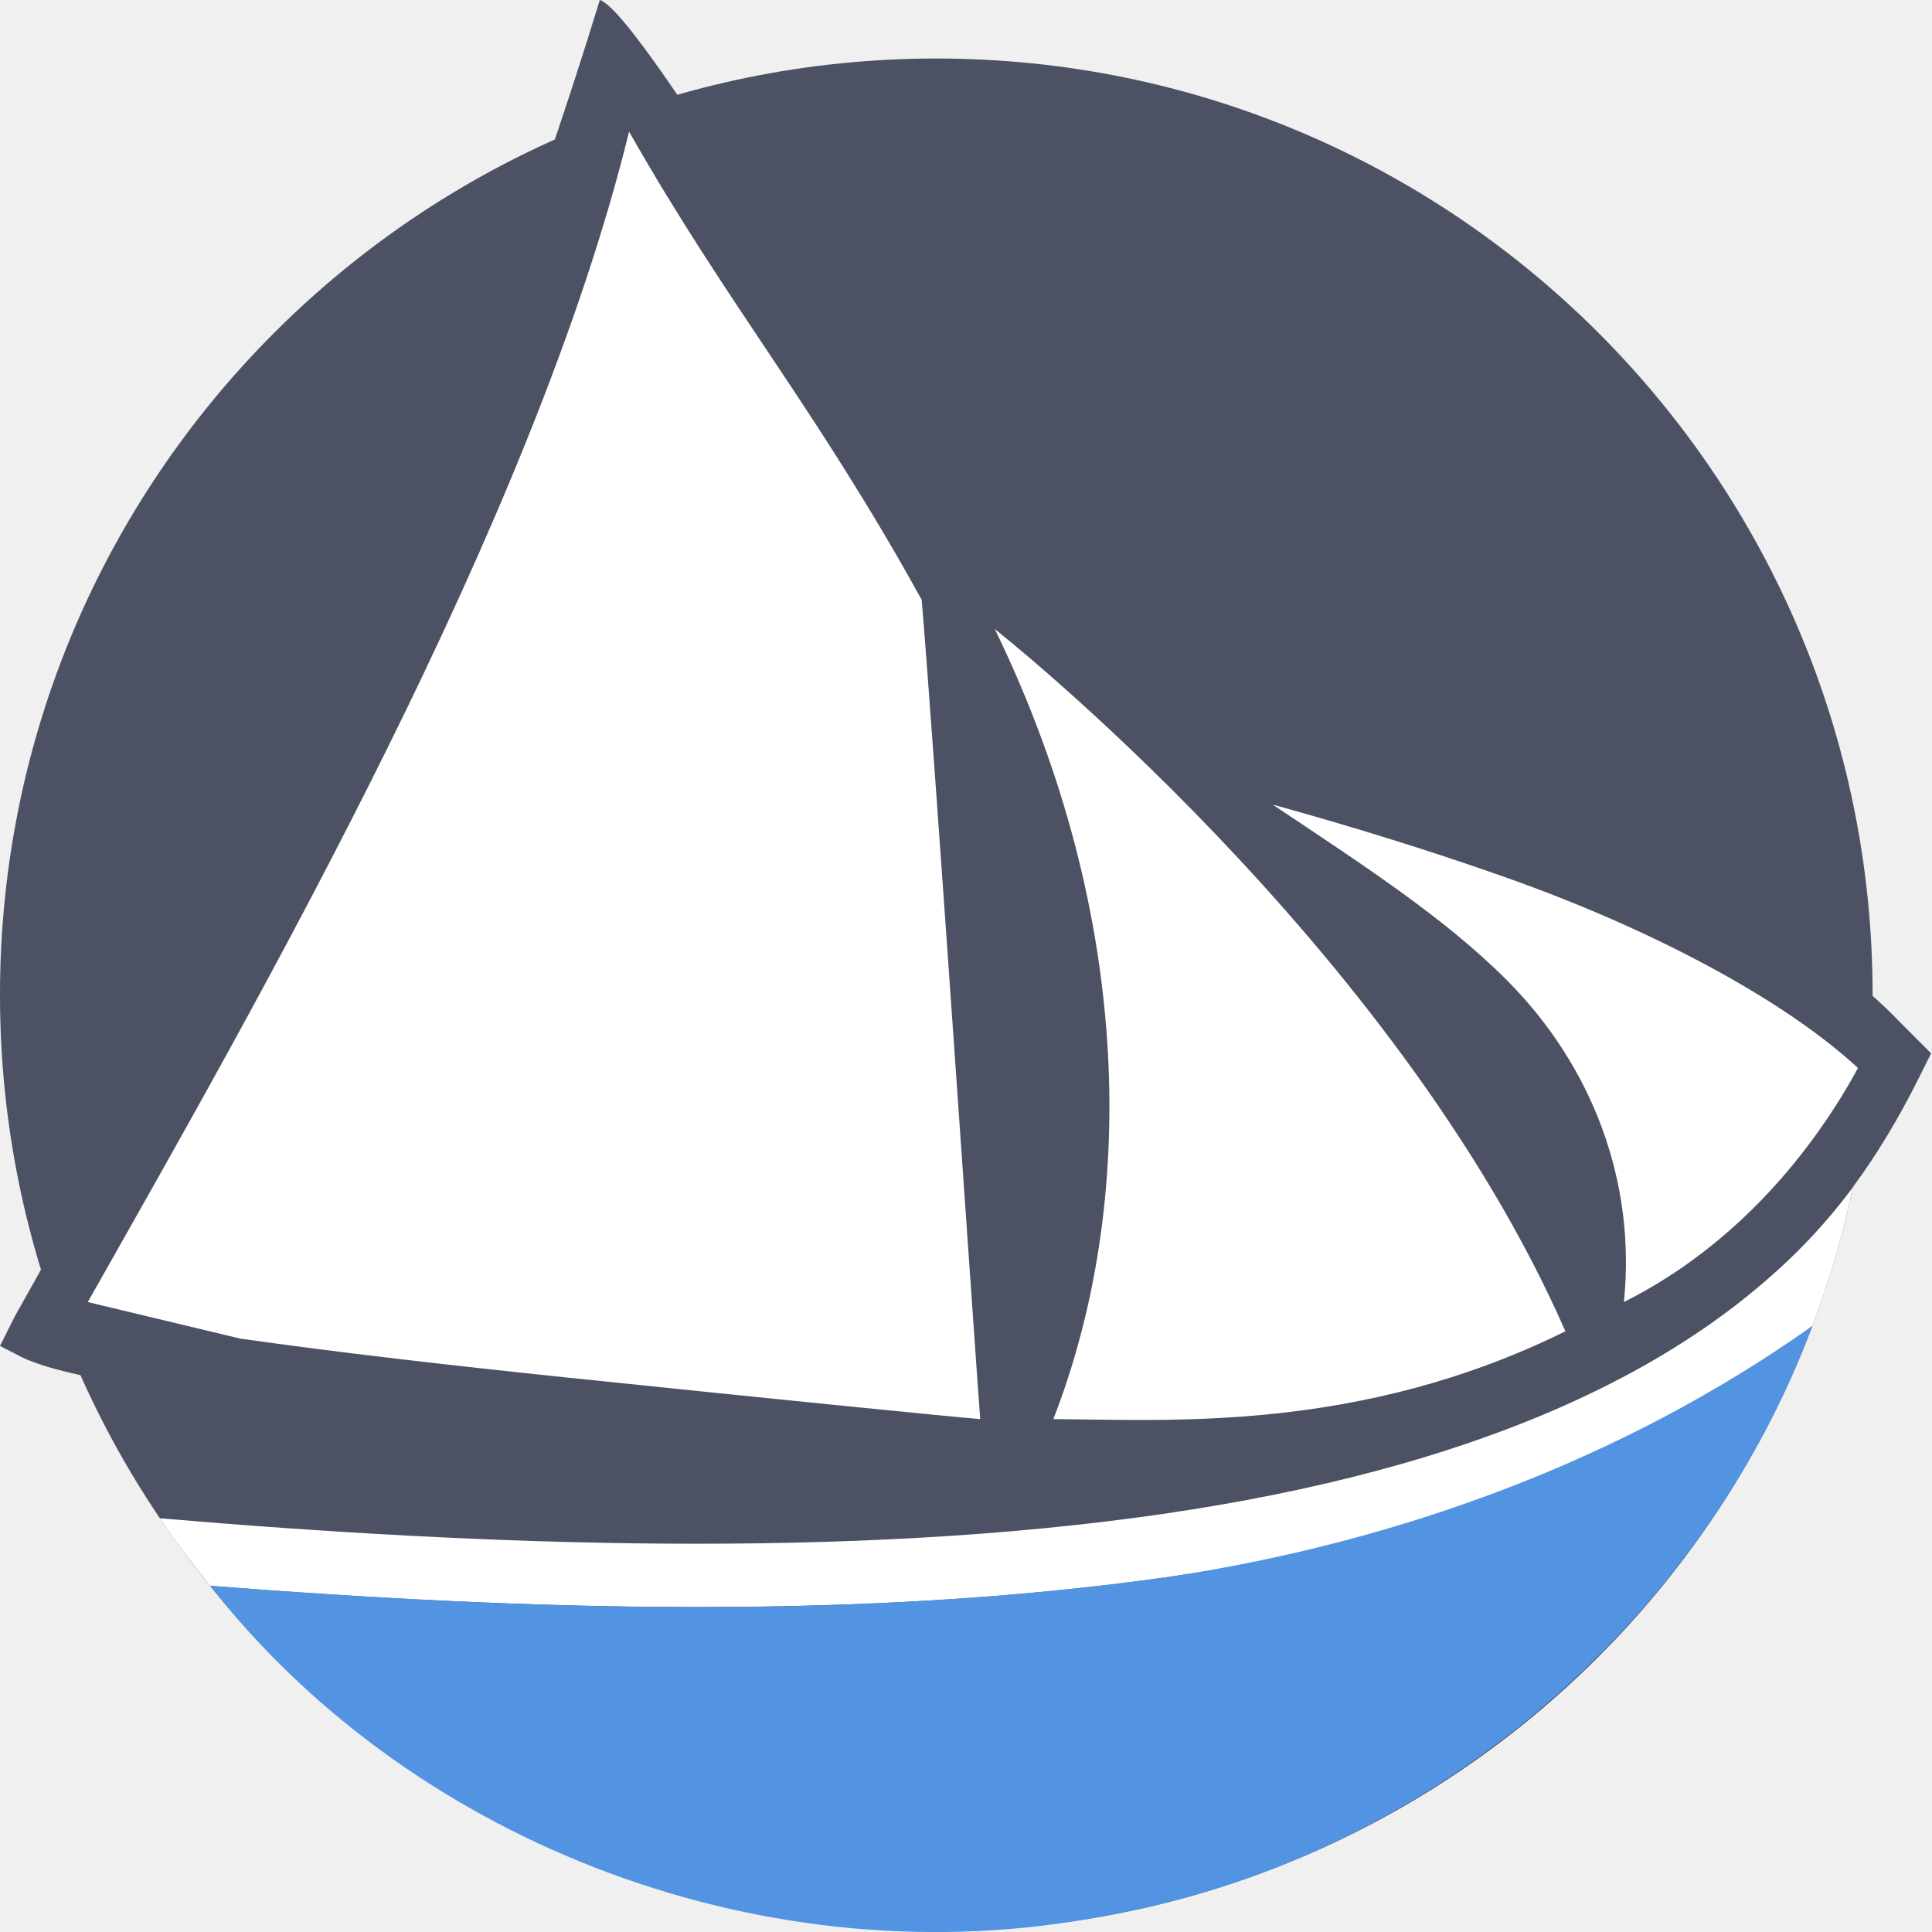
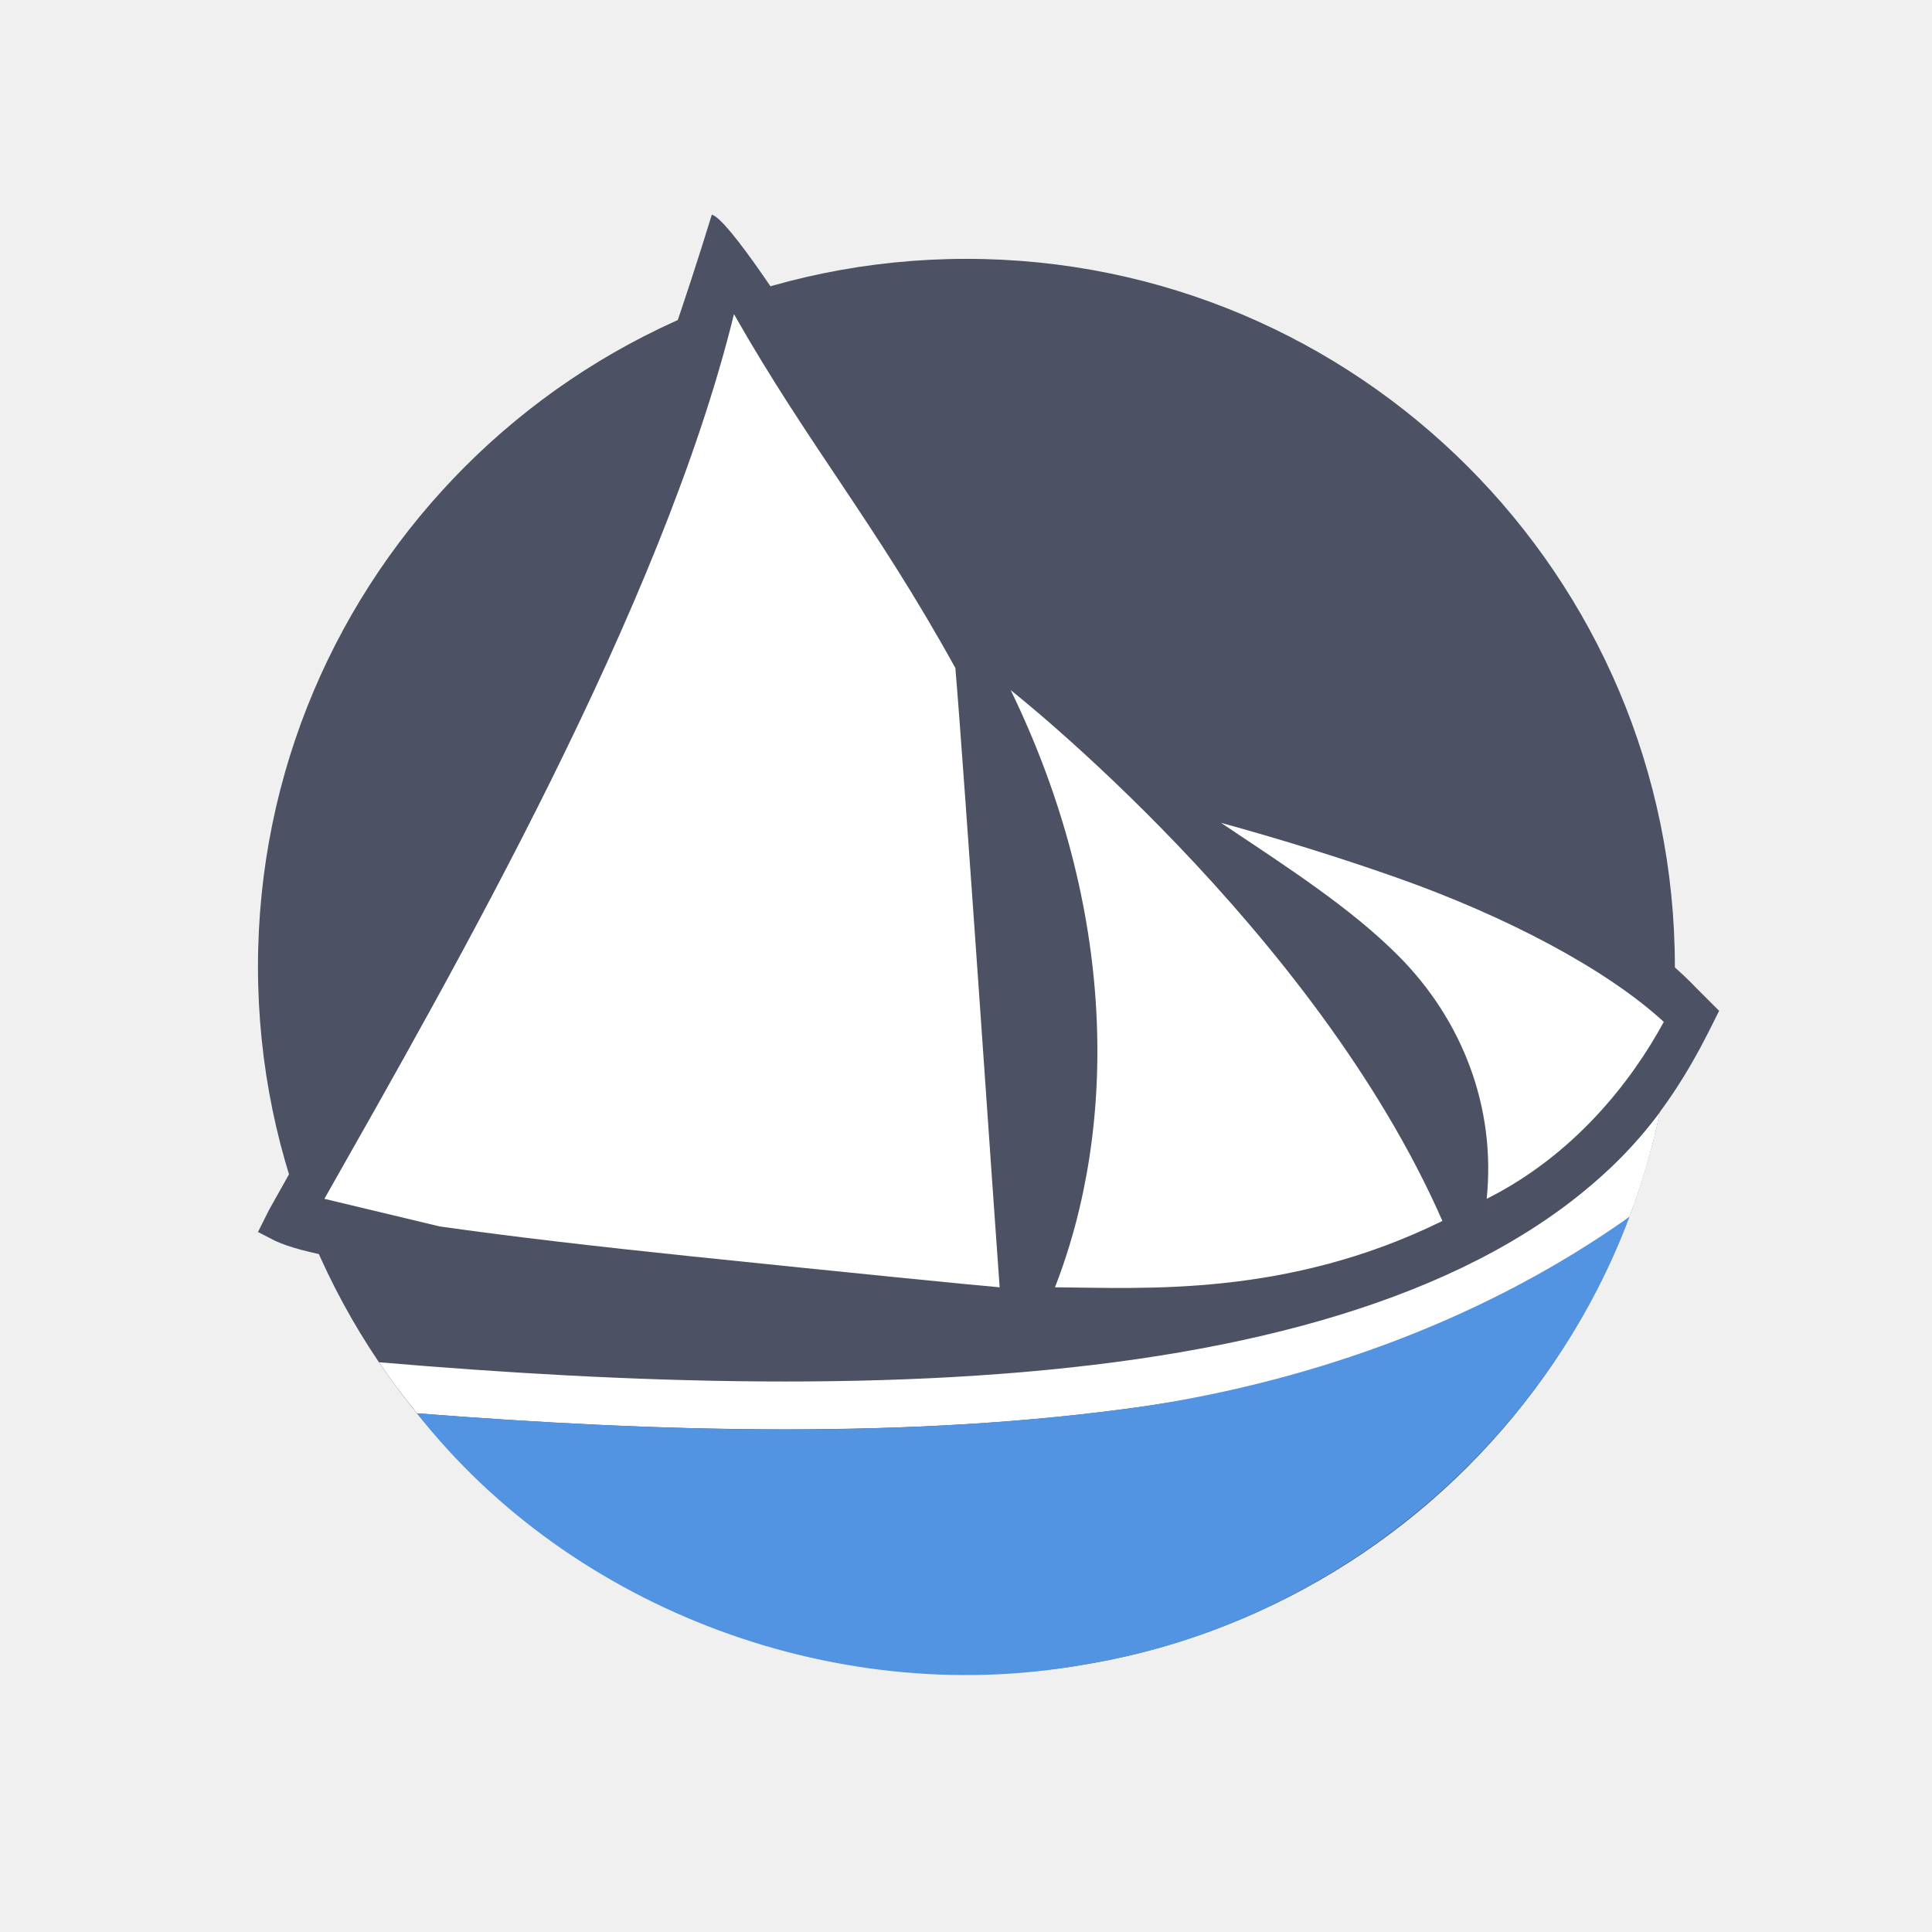
- <svg xmlns="http://www.w3.org/2000/svg" xmlns:xlink="http://www.w3.org/1999/xlink" width="14" viewBox="0 0 3.951 3.951" height="14" id="svg2" version="1.1">
-   <defs id="defs4">
-     <clipPath id="clipPath6">
-       <rect height="208.57" y="1580.93" x="-830" width="477.14" id="rect8" style="fill:#ffff00" />
-     </clipPath>
-     <clipPath id="clipPath10">
-       <rect height="208.57" y="1580.93" x="-830" width="477.14" id="rect12" style="fill:#ffff00" />
-     </clipPath>
-     <clipPath id="clipPath14">
-       <rect height="208.57" y="1580.93" x="-830" width="477.14" id="rect16" style="fill:#ffff00" />
-     </clipPath>
-     <clipPath id="clipPath18">
-       <rect height="208.57" y="1580.93" x="-830" width="477.14" id="rect20" style="fill:#ffff00" />
-     </clipPath>
-     <clipPath id="clipPath22">
-       <rect transform="matrix(0.99975,-0.02255,0.02255,0.99975,0,0)" height="240.87" y="780.64" x="294.93" width="357.87" id="rect24" style="fill:#ff0000" />
-     </clipPath>
-     <clipPath id="clipPath26">
-       <rect height="195" y="857.54" width="301.43" id="rect28" x="0" style="fill:#ffffff" />
-     </clipPath>
-     <clipPath id="clipPath30">
-       <rect height="208.57" y="1580.93" x="-830" width="477.14" id="rect32" style="fill:#ffff00" />
-     </clipPath>
-     <clipPath id="clipPath34">
-       <rect height="30.01" y="977.09" x="276.37" width="79.48" id="rect36" style="fill:#e20a17" />
-     </clipPath>
-     <clipPath id="clipPath38">
-       <rect transform="matrix(0.937429,0.3481765,-0.3481765,0.937429,0,0)" height="37.48" y="0.064" x="8.208" width="506.46" id="rect40" style="fill:#162d50" />
-     </clipPath>
-     <clipPath id="clipPath42">
-       <rect transform="matrix(0.999992,0.00399993,-0.00399993,0.999992,0,0)" height="318.4" y="758.67" x="218.9" width="357.38" id="rect44" style="fill:#ffffff" />
-     </clipPath>
-     <clipPath id="clipPath46">
-       <rect transform="matrix(0.999992,0.00399993,-0.00399993,0.999992,0,0)" height="318.4" y="758.67" x="218.9" width="357.38" id="rect48" style="fill:#ffffff" />
-     </clipPath>
-     <clipPath id="clipPath50">
-       <rect transform="matrix(0.937429,0.3481765,-0.3481765,0.937429,0,0)" height="37.48" y="0.064" x="8.208" width="506.46" id="rect52" style="fill:#162d50" />
-     </clipPath>
-     <clipPath id="clipPath54">
-       <rect height="208.57" y="1580.93" x="-830" width="477.14" id="rect56" style="fill:#ffff00" />
-     </clipPath>
-     <clipPath id="clipPath58">
-       <rect transform="matrix(0.999942,0.01077022,-0.01077022,0.999942,0,0)" height="235.88" y="804.24" x="221.39" width="350.46" id="rect60" />
-     </clipPath>
-     <clipPath id="clipPath62">
-       <rect transform="matrix(0.999996,0.00282848,-0.00282848,0.999996,0,0)" height="279.03" y="793.52" x="257.32" width="287.43" id="rect64" style="fill:#ffffff" />
-     </clipPath>
-     <clipPath id="clipPath66">
-       <rect height="195" y="0.06" width="301.43" id="rect68" x="0" style="fill:#ffffff" />
-     </clipPath>
-     <clipPath id="clipPath70">
-       <rect height="195" y="857.54" width="301.43" id="rect72" x="0" style="fill:#ffffff" />
-     </clipPath>
-     <path clip-path="url(#2)" id="0" d="m 699.286,672.932 a 40.714,40.714 0 1 1 -81.429,0 40.714,40.714 0 1 1 81.429,0 z" style="fill:#44aa00" />
-     <clipPath id="clipPath75">
-       <use xlink:href="#0" transform="matrix(4.3233,0,0,4.3233,-2450.68,-2667.55)" id="use77" x="0" y="0" width="100%" height="100%" />
-     </clipPath>
-     <clipPath id="clipPath79">
-       <rect transform="matrix(0.887416,0.4609694,-0.4609694,0.887416,0,0)" height="41.39" y="815.74" x="448.12" width="63.987" id="rect81" style="fill:#ffffff" />
-     </clipPath>
-     <clipPath id="clipPath83">
-       <rect height="195" y="857.54" width="301.43" id="rect85" x="0" style="fill:#ffffff" />
-     </clipPath>
-     <clipPath id="clipPath87">
-       <rect height="208.57" y="1580.93" x="-830" width="477.14" id="rect89" style="fill:#ffff00" />
-     </clipPath>
-     <clipPath id="clipPath91">
-       <rect height="208.57" y="1580.93" x="-830" width="477.14" id="rect93" style="fill:#ffff00" />
-     </clipPath>
-     <clipPath id="clipPath95">
-       <rect height="208.57" y="1580.93" x="-830" width="477.14" id="rect97" style="fill:#ffff00" />
-     </clipPath>
-     <clipPath id="clipPath99">
-       <rect height="208.57" y="1580.93" x="-830" width="477.14" id="rect101" style="fill:#ffff00" />
-     </clipPath>
-     <clipPath id="clipPath103">
-       <rect height="208.57" y="1580.93" x="-830" width="477.14" id="rect105" style="fill:#ffff00" />
-     </clipPath>
-     <clipPath id="clipPath107">
-       <use xlink:href="#0" id="use109" x="0" y="0" width="100%" height="100%" />
-     </clipPath>
-     <clipPath id="clipPath111">
-       <rect height="208.57" y="1580.93" x="-830" width="477.14" id="rect113" style="fill:#ffff00" />
-     </clipPath>
-     <path id="1" d="m 699.286,672.932 a 40.714,40.714 0 1 1 -81.429,0 40.714,40.714 0 1 1 81.429,0 z" style="fill:#44aa00" />
-     <clipPath id="2">
-       <use xlink:href="#1" id="use117" x="0" y="0" width="100%" height="100%" />
-     </clipPath>
-     <clipPath id="clipPath119">
-       <use transform="matrix(4.3233,0,0,4.3233,-2450.68,-2667.55)" xlink:href="#1" id="use121" x="0" y="0" width="100%" height="100%" />
-     </clipPath>
-     <linearGradient gradientUnits="userSpaceOnUse" x2="0" y2="40" y1="280" xlink:href="#4" id="3" gradientTransform="matrix(0.175,0,0,0.175,302.8,216)" />
-     <linearGradient id="4">
-       <stop stop-color="#151515" id="stop125" />
-       <stop stop-color="#222" offset="1" id="stop127" />
-     </linearGradient>
-     <linearGradient gradientUnits="userSpaceOnUse" x2="0" y2="90" y1="230" xlink:href="#4" id="5" gradientTransform="matrix(0.375,0,0,0.375,298,16)" />
-     <linearGradient gradientUnits="userSpaceOnUse" x2="0" y2="90" y1="230" xlink:href="#4" id="6" gradientTransform="matrix(0.25,0,0,0.25,300,132)" />
-     <clipPath id="clipPath131">
-       <rect height="20" rx="4" y="78" x="434" width="20" id="rect133" style="color:#bebebe" />
-     </clipPath>
-     <clipPath id="clipPath135">
-       <rect height="22" rx="4" y="77" x="433" width="22" id="rect137" style="color:#bebebe" />
-     </clipPath>
-     <clipPath id="clipPath139">
-       <rect height="22" rx="5" y="77" x="433" width="22" id="rect141" style="color:#bebebe" />
-     </clipPath>
-     <clipPath id="clipPath143">
-       <rect height="30" rx="6" y="29" x="433" width="30" id="rect145" style="color:#bebebe" />
-     </clipPath>
-     <clipPath id="clipPath147">
-       <rect transform="matrix(0,-1,1,0,0,0)" height="60" rx="12.5" y="142" x="306" width="60" id="rect149" style="color:#bebebe;fill:url(#6)" />
-     </clipPath>
-     <clipPath id="clipPath151">
-       <rect height="90" rx="18.75" y="31" x="307" width="90" id="rect153" style="color:#bebebe;fill:url(#5)" />
-     </clipPath>
-     <clipPath id="clipPath155">
-       <rect height="30" rx="4" y="29" x="433" width="30" id="rect157" style="color:#bebebe;opacity:0.2;fill:#6d6d6d" />
-     </clipPath>
-     <clipPath id="clipPath159">
-       <rect height="22" rx="3" y="77" x="433" width="22" id="rect161" style="color:#bebebe;opacity:0.2;fill:#6d6d6d" />
-     </clipPath>
-     <clipPath id="clipPath163">
-       <path d="m 144,70 c -49.706,0 -90,40.294 -90,90 0,49.706 40.294,90 90,90 49.706,0 90,-40.294 90,-90 0,-49.706 -40.294,-90 -90,-90 z m 0,32.188 c 32.033,0 58,25.967 58,58 0,32.033 -25.967,58 -58,58 -32.033,0 -58,-25.967 -58,-58 0,-32.033 25.967,-58 58,-58 z" id="path165" />
-     </clipPath>
-     <clipPath id="clipPath167">
-       <rect height="16" rx="3" y="116" x="432" width="16" id="rect169" style="color:#bebebe" />
-     </clipPath>
-     <clipPath id="clipPath171">
-       <path d="m 145,215 c 33.137,0 60,-26.863 60,-60 0,-33.137 -26.863,-60 -60,-60 -33.137,0 -60,26.863 -60,60 0,12.507 3.829,24.106 10.375,33.719 L 89,211 111.281,204.625 C 120.894,211.172 132.493,215 145,215 Z" id="path173" />
-     </clipPath>
-     <clipPath id="clipPath175">
-       <path d="m 152,204 a 8,8 0 1 1 -16,0 8,8 0 1 1 16,0 z" id="path177" />
-     </clipPath>
-     <clipPath id="clipPath179">
-       <path d="m 98.031,23.191 c -41.492,1.052 -74.844,35.068 -74.844,76.812 0,42.407 34.406,76.812 76.812,76.812 42.407,0 76.812,-34.406 76.812,-76.812 0,-42.407 -34.406,-76.812 -76.812,-76.812 -0.663,0 -1.31,-0.017 -1.969,0 z M 100,50.66 c 27.245,0 49.344,22.099 49.344,49.344 -1e-5,27.245 -22.099,49.344 -49.344,49.344 -27.245,-1e-5 -49.344,-22.099 -49.344,-49.344 0,-27.245 22.099,-49.344 49.344,-49.344 z" id="path181" />
-     </clipPath>
-     <clipPath id="clipPath183">
-       <rect height="16" rx="2" y="116" x="432" width="16" id="rect185" style="color:#bebebe;opacity:0.2;fill:#6d6d6d" />
-     </clipPath>
-     <clipPath id="clipPath187">
-       <rect height="240" rx="50" y="36" x="24" width="240" id="rect189" style="color:#bebebe;fill:#986767" />
-     </clipPath>
-     <clipPath id="clipPath191">
-       <rect transform="matrix(0,1,-1,0,0,0)" height="42" rx="9" y="223" x="307" width="42" id="rect193" style="color:#bebebe;fill:url(#3)" />
-     </clipPath>
-     <linearGradient gradientTransform="matrix(1.10526,0,0,1.10526,-134.2803,-295.7649)" xlink:href="#0-3" id="1-5" y1="279.1" y2="268.33" gradientUnits="userSpaceOnUse" x2="0" />
-     <linearGradient id="0-3">
-       <stop stop-color="#dcdcdc" id="stop5956" />
-       <stop offset="1" stop-color="#f9f9f9" id="stop5958" />
-     </linearGradient>
-   </defs>
-   <g id="g4802-5" transform="matrix(0.02991851,0,0,0.02991851,25.99277,24.31076)">
-     <circle style="fill:#4c5263;fill-opacity:1;stroke:none;stroke-width:3;stroke-miterlimit:4;stroke-dasharray:none;stroke-opacity:1" id="circle4804-0" cx="-804.786" cy="-744.566" r="64" />
-     <path style="color:#000000;font-style:normal;font-variant:normal;font-weight:normal;font-stretch:normal;font-size:medium;line-height:normal;font-family:sans-serif;text-indent:0;text-align:start;text-decoration:none;text-decoration-line:none;text-decoration-style:solid;text-decoration-color:#000000;letter-spacing:normal;word-spacing:normal;text-transform:none;direction:ltr;block-progression:tb;writing-mode:lr-tb;baseline-shift:baseline;text-anchor:start;white-space:normal;clip-rule:nonzero;display:inline;overflow:visible;visibility:visible;opacity:1;isolation:auto;mix-blend-mode:normal;color-interpolation:sRGB;color-interpolation-filters:linearRGB;solid-color:#000000;solid-opacity:1;fill:#4c5263;fill-opacity:1;fill-rule:evenodd;stroke:none;stroke-width:4.318;stroke-linecap:butt;stroke-linejoin:miter;stroke-miterlimit:4;stroke-dasharray:none;stroke-dashoffset:0;stroke-opacity:1;color-rendering:auto;image-rendering:auto;shape-rendering:auto;text-rendering:auto;enable-background:accumulate" d="m -827.786,-812.566 c -9.631,31.459 -23.867,61.397 -40,90 l -1,2 1.542,0.794 c 1.353,0.628 3.135,1.051 5.547,1.533 2.412,0.482 5.379,0.963 8.713,1.439 6.668,0.953 14.798,1.884 22.686,2.703 15.775,1.639 30.582,2.834 30.582,2.834 l 2.52,0.203 -0.193,-2.521 c 0,0 -3.907,-50.83 -4.637,-59.182 l -0.039,-0.451 -0.219,-0.398 c -4.624,-7.384 -22.584,-38.085 -25.501,-38.955 z m 2,9 c 6.828,12.012 12.727,18.822 20,32 0.726,8.398 3.583,51.759 3.891,55.765 -2.158,-0.176 -13.548,-1.093 -27.959,-2.59 -7.856,-0.816 -15.948,-1.743 -22.52,-2.682 -3.286,-0.469 -6.192,-0.944 -8.477,-1.4 -1.127,-0.225 -1.152,-0.881 -1.936,-1.093 11.783,-20.819 30.499,-53.468 37,-80 z" id="path4806-5" />
-     <path style="color:#000000;font-style:normal;font-variant:normal;font-weight:normal;font-stretch:normal;font-size:medium;line-height:normal;font-family:sans-serif;text-indent:0;text-align:start;text-decoration:none;text-decoration-line:none;text-decoration-style:solid;text-decoration-color:#000000;letter-spacing:normal;word-spacing:normal;text-transform:none;direction:ltr;block-progression:tb;writing-mode:lr-tb;baseline-shift:baseline;text-anchor:start;white-space:normal;clip-rule:nonzero;display:inline;overflow:visible;visibility:visible;opacity:1;isolation:auto;mix-blend-mode:normal;color-interpolation:sRGB;color-interpolation-filters:linearRGB;solid-color:#000000;solid-opacity:1;fill:#ffffff;fill-opacity:1;fill-rule:evenodd;stroke:none;stroke-width:4.318;stroke-linecap:butt;stroke-linejoin:miter;stroke-miterlimit:4;stroke-dasharray:none;stroke-dashoffset:0;stroke-opacity:1;color-rendering:auto;image-rendering:auto;shape-rendering:auto;text-rendering:auto;enable-background:accumulate" d="m -742.143,-731.415 c -9.346,12.608 -26.609,19.346 -47.175,22.334 -21.457,3.118 -46.338,2.191 -68.539,0.295 1.063,1.588 2.23,3.128 3.432,4.615 21.372,1.694 44.918,2.387 65.728,-0.637 17.356,-2.522 33.04,-7.638 43.799,-17.146 1.174,-3.057 2.139,-6.443 2.755,-9.461 z" id="path4808-8" />
-     <path style="color:#000000;font-style:normal;font-variant:normal;font-weight:normal;font-stretch:normal;font-size:medium;line-height:normal;font-family:sans-serif;text-indent:0;text-align:start;text-decoration:none;text-decoration-line:none;text-decoration-style:solid;text-decoration-color:#000000;letter-spacing:normal;word-spacing:normal;text-transform:none;direction:ltr;block-progression:tb;writing-mode:lr-tb;baseline-shift:baseline;text-anchor:start;white-space:normal;clip-rule:nonzero;display:inline;overflow:visible;visibility:visible;opacity:1;isolation:auto;mix-blend-mode:normal;color-interpolation:sRGB;color-interpolation-filters:linearRGB;solid-color:#000000;solid-opacity:1;fill:#4c5263;fill-opacity:1;fill-rule:evenodd;stroke:none;stroke-width:4.318;stroke-linecap:butt;stroke-linejoin:miter;stroke-miterlimit:4;stroke-dasharray:none;stroke-dashoffset:0;stroke-opacity:1;color-rendering:auto;image-rendering:auto;shape-rendering:auto;text-rendering:auto;enable-background:accumulate" d="m -793.786,-765.566 -1.029,4.5 c 10.049,6.721 19.625,12.59 25.844,18.83 6.219,6.24 9.133,12.381 6.77,20.98 l -1.102,4.014 3.916,-1.41 c 12.235,-4.402 18.049,-12.933 21.601,-19.914 l 1,-2 -2,-2 c -5.963,-6.28 -15.174,-10.442 -25.861,-14.231 -10.687,-3.789 -22.326,-7.126 -29.139,-8.769 z m 11.936,7.951 c 4.973,1.367 10.391,2.985 15.76,4.889 9.741,3.453 18.963,7.894 24.174,12.693 -2.98,5.495 -7.524,11.833 -15.363,15.771 0.841,-8.222 -2.782,-15.151 -8.633,-21.021 -4.318,-4.333 -9.958,-8.325 -15.938,-12.332 z" id="path4810-6" />
-     <circle r="64.075" cy="-744.641" cx="-804.711" id="circle4812-0" style="fill:#500000;fill-opacity:0;stroke:none;stroke-width:3;stroke-miterlimit:4;stroke-dasharray:none;stroke-opacity:1" />
-     <path style="fill:#5294e2;fill-opacity:1;stroke:none;stroke-width:3;stroke-miterlimit:4;stroke-dasharray:none;stroke-opacity:1" d="m -788.701,-704.809 c -21.748,3.069 -43.9,2.308 -65.724,0.639 14.044,17.91 38.453,26.936 61,22.586 21.76,-3.74 40.833,-19.676 48.517,-40.35 -12.922,9.166 -28.189,14.729 -43.792,17.126 z" id="path4814-1" />
-     <path id="path4816-6" d="m -800.786,-769.566 c 9.639,19.855 9.647,39.499 4,54 7.952,0.048 20.928,0.94 35,-6 -11.566,-26.41 -39,-48 -39,-48 z" style="fill:#ffffff;fill-opacity:1;fill-rule:evenodd;stroke:none;stroke-width:1px;stroke-linecap:butt;stroke-linejoin:miter;stroke-opacity:1" />
-     <path style="fill:#ffffff;fill-opacity:1;fill-rule:evenodd;stroke:none;stroke-width:4.318;stroke-linecap:butt;stroke-linejoin:miter;stroke-miterlimit:4;stroke-dasharray:none;stroke-opacity:1" d="m -825.786,-803.566 c -6.501,26.532 -25.218,59.182 -37,80 l 10.415,2.496 c 6.571,0.939 14.663,1.865 22.52,2.682 14.41,1.497 25.907,2.646 28.066,2.823 -0.308,-4.009 -3.274,-47.6 -4,-56 -7.273,-13.178 -13.172,-19.988 -20,-32 z" id="path4819-6" />
-     <path style="fill:#ffffff;fill-opacity:1;fill-rule:evenodd;stroke:none;stroke-width:4.318;stroke-linecap:butt;stroke-linejoin:miter;stroke-miterlimit:4;stroke-dasharray:none;stroke-opacity:1" d="m -781.786,-757.566 c 5.981,4.008 11.68,7.666 16,12 5.85,5.87 8.84,13.779 8,22 7.838,-3.938 13.02,-10.506 16,-16 -5.211,-4.799 -14.26,-9.547 -24,-13 -5.371,-1.904 -11.025,-3.633 -16,-5 z" id="path4821-7" />
+ <svg xmlns="http://www.w3.org/2000/svg" width="15" height="15" version="1.1" viewBox="0 0 4.233 4.233">
+   <g transform="matrix(.024253 0 0 .024229 21.636 20.158)">
+     <circle cx="-804.79" cy="-744.57" r="64" style="fill:#4c5263" />
+     <path d="m-827.79-812.57c-9.631 31.459-23.867 61.397-40 90l-1 2 1.542 0.794c1.353 0.628 3.135 1.051 5.547 1.533 2.412 0.482 5.379 0.963 8.713 1.439 6.668 0.953 14.798 1.884 22.686 2.703 15.775 1.639 30.582 2.834 30.582 2.834l2.519 0.203-0.193-2.522s-3.907-50.83-4.637-59.182l-0.039-0.451-0.219-0.398c-4.624-7.384-22.584-38.085-25.501-38.955zm2 9c6.828 12.012 12.727 18.822 20 32 0.726 8.398 3.583 51.759 3.891 55.765-2.158-0.176-13.548-1.093-27.959-2.59-7.856-0.816-15.948-1.743-22.52-2.682-3.285-0.469-6.192-0.944-8.477-1.4-1.127-0.225-1.152-0.881-1.936-1.093 11.783-20.819 30.499-53.468 37-80z" style="color-rendering:auto;color:#000000;fill-rule:evenodd;fill:#4c5263;image-rendering:auto;isolation:auto;mix-blend-mode:normal;shape-rendering:auto;solid-color:#000000;text-decoration-color:#000000;text-decoration-line:none;text-decoration-style:solid;text-indent:0;text-transform:none;white-space:normal" />
+     <path d="m-742.14-731.42c-9.346 12.608-26.609 19.346-47.175 22.334-21.457 3.118-46.338 2.191-68.539 0.295 1.063 1.588 2.23 3.128 3.432 4.615 21.372 1.694 44.918 2.387 65.728-0.637 17.356-2.522 33.04-7.638 43.799-17.146 1.174-3.057 2.139-6.443 2.755-9.461z" style="color-rendering:auto;color:#000000;fill-rule:evenodd;fill:#fff;image-rendering:auto;isolation:auto;mix-blend-mode:normal;shape-rendering:auto;solid-color:#000000;text-decoration-color:#000000;text-decoration-line:none;text-decoration-style:solid;text-indent:0;text-transform:none;white-space:normal" />
+     <path d="m-793.79-765.57-1.029 4.5c10.049 6.721 19.625 12.59 25.844 18.83 6.219 6.24 9.133 12.381 6.769 20.98l-1.102 4.014 3.916-1.41c12.235-4.402 18.049-12.933 21.601-19.914l1-2-2-2c-5.963-6.28-15.174-10.442-25.861-14.231-10.687-3.789-22.326-7.126-29.139-8.769zm11.936 7.951c4.973 1.367 10.391 2.985 15.76 4.889 9.741 3.453 18.963 7.894 24.174 12.693-2.98 5.495-7.524 11.833-15.363 15.771 0.841-8.222-2.782-15.151-8.633-21.021-4.319-4.333-9.958-8.325-15.938-12.332z" style="color-rendering:auto;color:#000000;fill-rule:evenodd;fill:#4c5263;image-rendering:auto;isolation:auto;mix-blend-mode:normal;shape-rendering:auto;solid-color:#000000;text-decoration-color:#000000;text-decoration-line:none;text-decoration-style:solid;text-indent:0;text-transform:none;white-space:normal" />
+     <circle cx="-804.71" cy="-744.64" r="64.075" style="fill-opacity:0" />
+     <path d="m-788.7-704.81c-21.748 3.069-43.9 2.308-65.724 0.639 14.044 17.91 38.453 26.936 61 22.586 21.76-3.74 40.833-19.676 48.517-40.35-12.922 9.166-28.189 14.729-43.792 17.126z" style="fill:#5294e2" />
+     <path d="m-800.79-769.57c9.639 19.855 9.647 39.499 4 54 7.952 0.048 20.928 0.94 35-6-11.566-26.41-39-48-39-48z" style="fill-rule:evenodd;fill:#fff" />
+     <path d="m-825.79-803.57c-6.501 26.532-25.218 59.182-37 80l10.415 2.496c6.571 0.939 14.663 1.865 22.52 2.682 14.41 1.497 25.907 2.646 28.066 2.823-0.308-4.009-3.274-47.6-4-56-7.273-13.178-13.172-19.988-20-32z" style="fill-rule:evenodd;fill:#fff" />
+     <path d="m-781.79-757.57c5.981 4.008 11.68 7.666 16 12 5.85 5.87 8.84 13.779 8 22 7.838-3.938 13.02-10.506 16-16-5.211-4.799-14.26-9.547-24-13-5.371-1.904-11.025-3.633-16-5z" style="fill-rule:evenodd;fill:#fff" />
  </g>
</svg>
